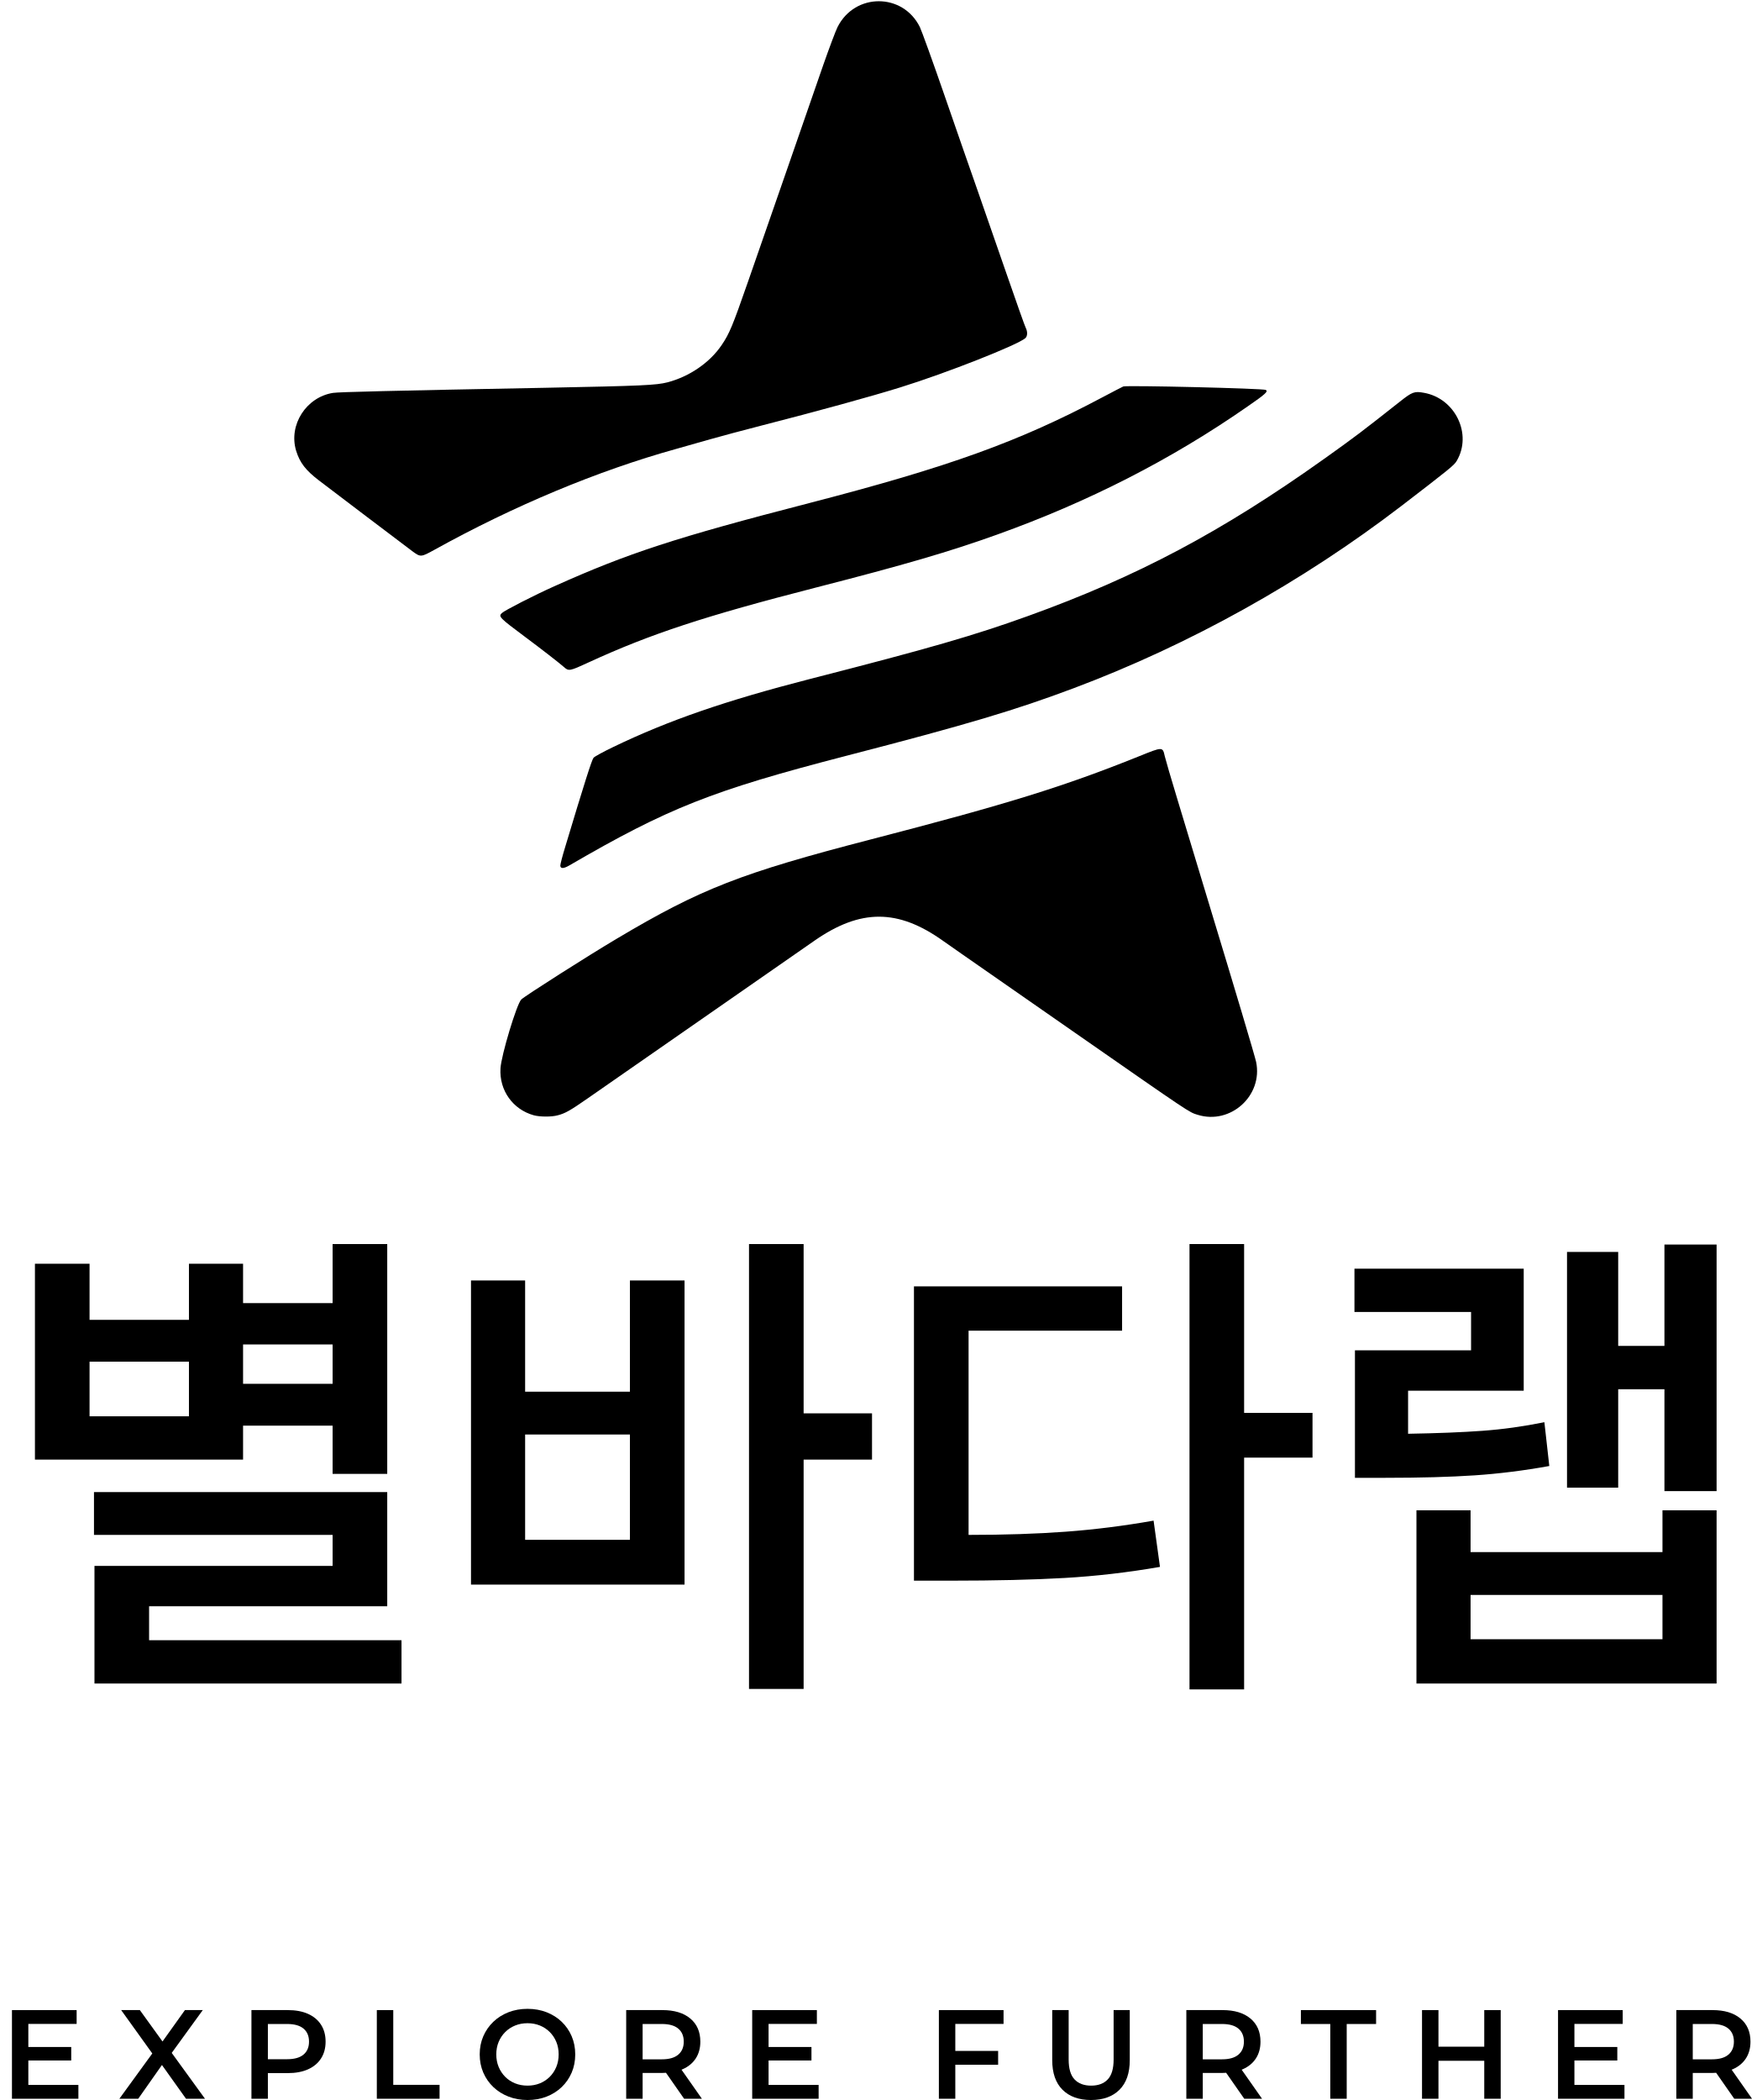
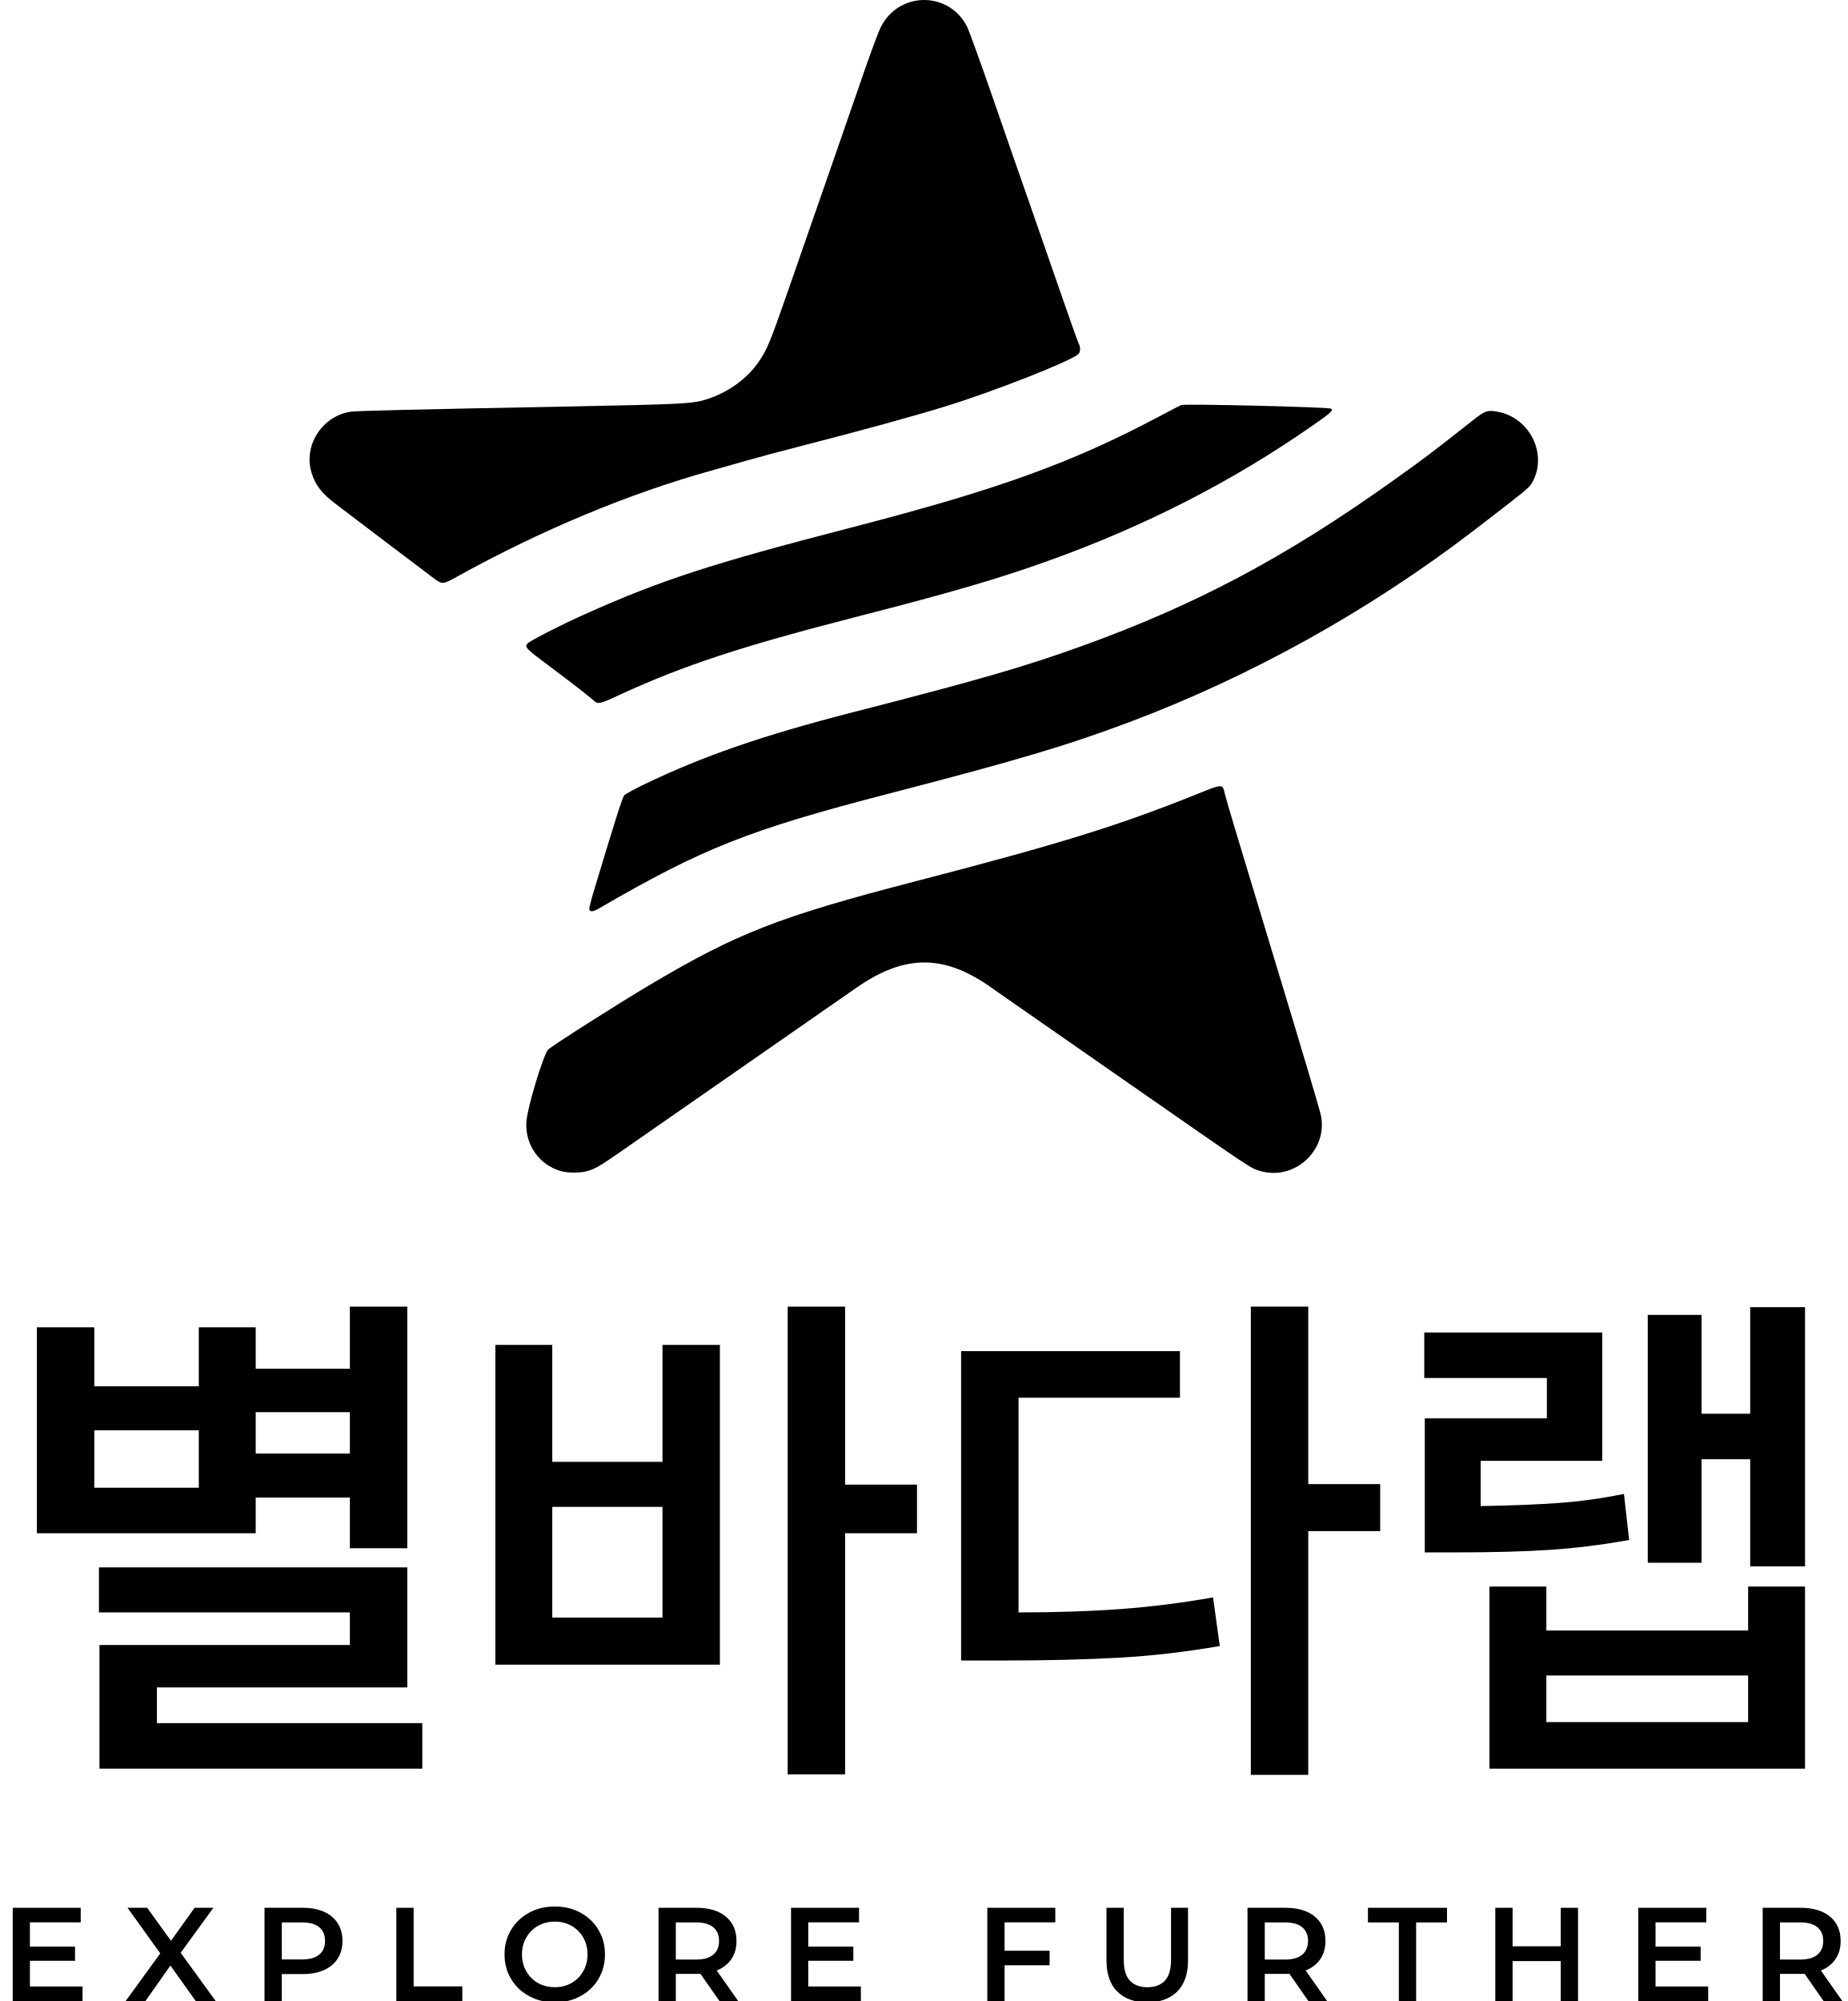
- <svg xmlns="http://www.w3.org/2000/svg" viewBox="0 0 446.34 532.78" width="446" height="533" role="img" aria-label="BYULBADA LAB">
+ <svg xmlns="http://www.w3.org/2000/svg" viewBox="0 0 446.34 483.44" width="446" height="483" role="img" aria-label="BYULBADA LAB">
  <g transform="translate(47.8294,-19.635) scale(0.258951)">
    <path d="M339.0,1168.6C318.4,1162.9 305.0,1144.1 306.3,1122.6C307.0,1109.8 322.3,1059.2 326.7,1055.0C330.4,1051.4 392.5,1011.9 420.5,995.3C502.9,946.3 542.3,931.0 670.0,897.9C804.3,863.1 858.7,846.2 932.6,816.5C956.1,807.0 955.9,807.0 958.0,816.4C958.6,819.1 964.2,838.4 970.6,859.4C988.1,917.3 997.6,948.9 1003.0,966.5C1026.5,1043.8 1046.4,1110.5 1047.6,1116.2C1054.5,1149.3 1022.5,1178.2 990.2,1168.1C981.7,1165.5 984.5,1167.4 870.0,1087.7C813.1,1048.1 762.9,1013.2 758.5,1010.1C754.1,1007.1 746.0,1001.4 740.5,997.5C696.3,966.0 659.6,965.9 614.5,997.2C602.8,1005.3 414.9,1136.0 392.0,1151.9C374.9,1163.8 369.9,1166.7 362.5,1168.6C356.4,1170.3 345.0,1170.2 339.0,1168.6ZM220.1,615.5C216.7,613.0 196.1,597.4 174.2,580.8C152.4,564.2 131.8,548.6 128.5,546.1C115.3,536.1 109.4,528.5 105.8,516.7C98.2,491.5 115.6,464.2 142.0,460.0C147.9,459.1 197.8,457.9 350.0,455.0C445.8,453.1 458.9,452.5 470.3,449.6C491.8,443.9 511.6,430.3 523.2,413.2C530.9,401.9 533.9,394.6 549.1,351.0C556.8,328.7 574.2,278.8 587.7,240.0C601.1,201.2 617.0,155.5 622.9,138.5C628.9,121.4 635.2,104.6 637.0,101.1C654.0,67.4 701.0,67.4 717.7,101.1C719.4,104.6 730.4,134.9 742.0,168.5C753.6,202.1 768.1,243.7 774.2,261.0C780.2,278.3 793.0,315.2 802.7,343.0C812.3,370.8 820.8,394.7 821.6,396.2C823.5,399.9 823.4,404.4 821.2,406.3C813.9,412.9 743.7,440.6 698.5,454.6C670.3,463.4 616.4,478.2 562.5,492.0C544.9,496.5 522.2,502.6 512.0,505.5C501.8,508.4 486.8,512.7 478.5,515.0C401.6,536.4 319.5,570.7 241.5,613.9C228.3,621.2 227.9,621.2 220.1,615.5Z" fill="#000000" />
    <path d="M365.0,923.6C365.0,922.3 367.0,914.5 369.5,906.3C388.6,842.8 395.9,819.8 397.6,817.9C398.6,816.7 407.4,811.9 417.0,807.3C471.2,781.2 526.8,762.0 610.0,740.6C727.5,710.5 770.7,698.0 824.0,678.8C930.8,640.3 1014.0,596.2 1114.5,524.6C1145.5,502.5 1150.7,498.5 1188.5,468.7C1200.7,459.0 1202.9,458.2 1212.2,459.9C1242.9,465.3 1259.9,500.4 1244.4,526.7C1241.9,531.0 1237.4,534.6 1190.0,571.0C1092.7,645.5 982.4,706.9 869.1,749.5C811.1,771.3 764.1,785.3 645.5,816.0C513.5,850.2 470.9,867.1 373.5,923.7C368.1,926.8 365.0,926.8 365.0,923.6ZM368.3,728.7C363.5,724.5 346.1,711.0 330.5,699.4C305.3,680.6 304.1,679.4 307.6,676.0C310.3,673.4 339.3,658.5 359.5,649.5C431.4,617.2 478.3,601.9 609.5,568.0C746.3,532.6 815.2,507.7 896.3,464.6C906.9,459.0 916.3,454.1 917.3,453.7C920.8,452.4 1054.8,455.6 1057.1,457.1C1059.6,458.6 1056.9,461.1 1039.4,473.2C964.6,525.3 883.3,566.8 793.5,599.0C747.0,615.7 702.5,628.7 615.5,651.0C506.8,678.9 453.6,696.4 393.3,724.1C373.8,733.1 373.3,733.2 368.3,728.7Z" fill="#000000" />
  </g>
  <path d="M98.375 374.056H84.5V361.806H61.75V370.431H8.875V320.681H22.75V334.931H48.0V320.681H61.75V330.681H84.5V315.681H98.375ZM98.375 407.681H37.875V416.306H102.0V427.306H24.0V397.431H84.5V389.556H23.875V378.681H98.375ZM48.0 359.431V345.556H22.75V359.431ZM84.5 351.181V341.181H61.75V351.181Z" fill="#000000" />
  <path d="M204.155 358.681H221.53V370.431H204.155V428.681H190.28V315.681H204.155ZM133.405 353.181H160.03V324.931H173.905V402.181H119.655V324.931H133.405ZM160.03 390.806V364.056H133.405V390.806Z" fill="#000000" />
  <path d="M316.06 358.556H333.435V369.931H316.06V428.806H302.185V315.681H316.06ZM285.06 337.681H246.06V389.556Q259.748 389.556 270.748 388.743Q281.748 387.931 293.06 385.931L294.685 397.681Q282.435 399.806 270.466 400.493Q258.498 401.181 241.56 401.181H232.185V326.431H285.06Z" fill="#000000" />
  <path d="M436.09 378.431H422.84V352.556H411.09V377.556H398.09V317.681H411.09V341.556H422.84V315.806H436.09ZM373.59 393.931H422.34V383.306H436.09V427.306H359.84V383.306H373.59ZM422.34 416.056V404.806H373.59V416.056ZM387.09 352.931H357.715V363.868Q368.84 363.681 376.59 363.118Q384.34 362.556 392.34 360.931L393.59 372.056Q383.903 373.806 374.621 374.431Q365.34 375.056 351.965 375.056H344.215V342.681H373.715V332.931H344.09V321.931H387.09Z" fill="#000000" />
-   <path d="M3.038 532.777V510.256H19.468V513.769H7.197V529.263H19.914V532.777ZM6.878 523.054V519.629H18.093V523.054Z" fill="#000000" />
-   <path d="M30.325 532.777 39.831 519.702 39.826 522.853 30.782 510.256H35.527L42.254 519.573L40.299 519.605L46.981 510.256H51.511L42.523 522.648V519.612L52.078 532.777H47.257L40.194 522.877L42.076 522.873L35.114 532.777Z" fill="#000000" />
-   <path d="M63.878 532.777V510.256H73.124Q76.109 510.256 78.255 511.215Q80.401 512.175 81.558 513.977Q82.715 515.779 82.715 518.273Q82.715 520.739 81.558 522.539Q80.401 524.339 78.255 525.301Q76.109 526.263 73.124 526.263H66.188L68.053 524.33V532.777ZM68.053 524.774 66.188 522.732H72.949Q75.702 522.732 77.103 521.562Q78.503 520.392 78.503 518.273Q78.503 516.126 77.103 514.956Q75.702 513.786 72.949 513.786H66.188L68.053 511.744Z" fill="#000000" />
-   <path d="M95.73 532.777V510.256H99.905V529.242H111.668V532.777Z" fill="#000000" />
-   <path d="M134.022 533.096Q131.404 533.096 129.177 532.227Q126.951 531.358 125.315 529.794Q123.68 528.229 122.773 526.122Q121.866 524.016 121.866 521.514Q121.866 519.013 122.773 516.909Q123.68 514.805 125.319 513.236Q126.958 511.666 129.174 510.802Q131.391 509.937 134.014 509.937Q136.641 509.937 138.848 510.797Q141.055 511.656 142.687 513.217Q144.32 514.777 145.227 516.891Q146.134 519.004 146.134 521.517Q146.134 524.03 145.227 526.144Q144.32 528.257 142.687 529.817Q141.055 531.376 138.848 532.236Q136.641 533.096 134.022 533.096ZM134.014 529.444Q135.72 529.444 137.157 528.857Q138.595 528.271 139.663 527.201Q140.73 526.131 141.327 524.685Q141.923 523.239 141.923 521.508Q141.923 519.777 141.33 518.342Q140.737 516.906 139.668 515.835Q138.598 514.763 137.159 514.176Q135.721 513.589 134.014 513.589Q132.308 513.589 130.863 514.177Q129.417 514.765 128.343 515.838Q127.269 516.911 126.673 518.349Q126.078 519.786 126.078 521.507Q126.078 523.228 126.672 524.674Q127.267 526.12 128.338 527.2Q129.41 528.279 130.859 528.861Q132.308 529.444 134.014 529.444Z" fill="#000000" />
-   <path d="M159.079 532.777V510.256H168.283Q172.791 510.256 175.353 512.386Q177.915 514.516 177.915 518.273Q177.915 520.739 176.759 522.523Q175.602 524.307 173.456 525.263Q171.309 526.218 168.325 526.218H161.389L163.254 524.33V532.777ZM173.792 532.777 168.09 524.601H172.576L178.314 532.777ZM163.254 524.774 161.389 522.76H168.15Q170.903 522.76 172.303 521.576Q173.704 520.392 173.704 518.273Q173.704 516.126 172.303 514.956Q170.903 513.786 168.15 513.786H161.389L163.254 511.744Z" fill="#000000" />
-   <path d="M191.091 532.777V510.256H207.521V513.769H195.25V529.263H207.967V532.777ZM194.931 523.054V519.629H206.146V523.054Z" fill="#000000" />
-   <path d="M238.515 532.777V510.256H254.944V513.769H242.69V532.777ZM242.343 524.141V520.628H253.569V524.141Z" fill="#000000" />
-   <path d="M277.16 533.096Q272.541 533.096 269.925 530.493Q267.31 527.89 267.31 522.95V510.256H271.485V522.809Q271.485 526.28 272.978 527.862Q274.472 529.444 277.197 529.444Q279.926 529.444 281.417 527.862Q282.908 526.28 282.908 522.809V510.256H287.011V522.95Q287.011 527.89 284.395 530.493Q281.78 533.096 277.16 533.096Z" fill="#000000" />
-   <path d="M301.381 532.777V510.256H310.585Q315.093 510.256 317.655 512.386Q320.218 514.516 320.218 518.273Q320.218 520.739 319.061 522.523Q317.905 524.307 315.758 525.263Q313.612 526.218 310.627 526.218H303.691L305.557 524.33V532.777ZM316.094 532.777 310.393 524.601H314.878L320.617 532.777ZM305.557 524.774 303.691 522.76H310.453Q313.206 522.76 314.606 521.576Q316.006 520.392 316.006 518.273Q316.006 516.126 314.606 514.956Q313.206 513.786 310.453 513.786H303.691L305.557 511.744Z" fill="#000000" />
-   <path d="M337.948 532.777V513.79H330.484V510.256H349.587V513.79H342.123V532.777Z" fill="#000000" />
-   <path d="M377.067 532.777V510.256H381.242V532.777ZM361.256 532.777V510.256H365.431V532.777ZM365.084 523.132V519.551H377.386V523.132Z" fill="#000000" />
-   <path d="M395.81 532.777V510.256H412.24V513.769H399.969V529.263H412.686V532.777ZM399.65 523.054V519.629H410.865V523.054Z" fill="#000000" />
-   <path d="M425.86 532.777V510.256H435.064Q439.571 510.256 442.134 512.386Q444.696 514.516 444.696 518.273Q444.696 520.739 443.54 522.523Q442.383 524.307 440.237 525.263Q438.09 526.218 435.105 526.218H428.17L430.035 524.33V532.777ZM440.573 532.777 434.871 524.601H439.357L445.095 532.777ZM430.035 524.774 428.17 522.76H434.931Q437.684 522.76 439.084 521.576Q440.485 520.392 440.485 518.273Q440.485 516.126 439.084 514.956Q437.684 513.786 434.931 513.786H428.17L430.035 511.744Z" fill="#000000" />
+   <path d="M3.038 483.445V460.924H19.468V464.437H7.197V479.931H19.914V483.445ZM6.878 473.722V470.297H18.093V473.722Z" fill="#000000" />
+   <path d="M30.325 483.445 39.831 470.37 39.826 473.521 30.782 460.924H35.527L42.254 470.241L40.299 470.273L46.981 460.924H51.511L42.523 473.316V470.281L52.078 483.445H47.257L40.194 473.545L42.076 473.541L35.114 483.445Z" fill="#000000" />
+   <path d="M63.878 483.445V460.924H73.124Q76.109 460.924 78.255 461.883Q80.401 462.843 81.558 464.645Q82.715 466.447 82.715 468.941Q82.715 471.407 81.558 473.207Q80.401 475.008 78.255 475.969Q76.109 476.931 73.124 476.931H66.188L68.053 474.998V483.445ZM68.053 475.442 66.188 473.4H72.949Q75.702 473.4 77.103 472.23Q78.503 471.06 78.503 468.941Q78.503 466.794 77.103 465.624Q75.702 464.454 72.949 464.454H66.188L68.053 462.412Z" fill="#000000" />
+   <path d="M95.73 483.445V460.924H99.905V479.91H111.668V483.445Z" fill="#000000" />
+   <path d="M134.022 483.764Q131.404 483.764 129.177 482.895Q126.951 482.026 125.315 480.462Q123.68 478.897 122.773 476.791Q121.866 474.684 121.866 472.182Q121.866 469.681 122.773 467.577Q123.68 465.473 125.319 463.904Q126.958 462.334 129.174 461.47Q131.391 460.605 134.014 460.605Q136.641 460.605 138.848 461.465Q141.055 462.324 142.687 463.885Q144.32 465.445 145.227 467.559Q146.134 469.672 146.134 472.185Q146.134 474.698 145.227 476.812Q144.32 478.925 142.687 480.485Q141.055 482.044 138.848 482.904Q136.641 483.764 134.022 483.764ZM134.014 480.112Q135.72 480.112 137.157 479.525Q138.595 478.939 139.663 477.869Q140.73 476.799 141.327 475.353Q141.923 473.907 141.923 472.176Q141.923 470.445 141.33 469.01Q140.737 467.574 139.668 466.503Q138.598 465.431 137.159 464.844Q135.721 464.257 134.014 464.257Q132.308 464.257 130.863 464.845Q129.417 465.433 128.343 466.506Q127.269 467.579 126.673 469.017Q126.078 470.455 126.078 472.175Q126.078 473.896 126.672 475.342Q127.267 476.788 128.338 477.868Q129.41 478.947 130.859 479.53Q132.308 480.112 134.014 480.112Z" fill="#000000" />
+   <path d="M159.079 483.445V460.924H168.283Q172.791 460.924 175.353 463.054Q177.915 465.184 177.915 468.941Q177.915 471.407 176.759 473.191Q175.602 474.975 173.456 475.931Q171.309 476.886 168.325 476.886H161.389L163.254 474.998V483.445ZM173.792 483.445 168.09 475.269H172.576L178.314 483.445ZM163.254 475.442 161.389 473.428H168.15Q170.903 473.428 172.303 472.244Q173.704 471.06 173.704 468.941Q173.704 466.794 172.303 465.624Q170.903 464.454 168.15 464.454H161.389L163.254 462.412Z" fill="#000000" />
+   <path d="M191.091 483.445V460.924H207.521V464.437H195.25V479.931H207.967V483.445ZM194.931 473.722V470.297H206.146V473.722Z" fill="#000000" />
+   <path d="M238.515 483.445V460.924H254.944V464.437H242.69V483.445ZM242.343 474.809V471.296H253.569V474.809Z" fill="#000000" />
+   <path d="M277.16 483.764Q272.541 483.764 269.925 481.161Q267.31 478.558 267.31 473.619V460.924H271.485V473.477Q271.485 476.948 272.978 478.53Q274.472 480.112 277.197 480.112Q279.926 480.112 281.417 478.53Q282.908 476.948 282.908 473.477V460.924H287.011V473.619Q287.011 478.558 284.395 481.161Q281.78 483.764 277.16 483.764Z" fill="#000000" />
+   <path d="M301.381 483.445V460.924H310.585Q315.093 460.924 317.655 463.054Q320.218 465.184 320.218 468.941Q320.218 471.407 319.061 473.191Q317.905 474.975 315.758 475.931Q313.612 476.886 310.627 476.886H303.691L305.557 474.998V483.445ZM316.094 483.445 310.393 475.269H314.878L320.617 483.445ZM305.557 475.442 303.691 473.428H310.453Q313.206 473.428 314.606 472.244Q316.006 471.06 316.006 468.941Q316.006 466.794 314.606 465.624Q313.206 464.454 310.453 464.454H303.691L305.557 462.412Z" fill="#000000" />
+   <path d="M337.948 483.445V464.458H330.484V460.924H349.587V464.458H342.123V483.445Z" fill="#000000" />
+   <path d="M377.067 483.445V460.924H381.242V483.445ZM361.256 483.445V460.924H365.431V483.445ZM365.084 473.8V470.219H377.386V473.8Z" fill="#000000" />
+   <path d="M395.81 483.445V460.924H412.24V464.437H399.969V479.931H412.686V483.445ZM399.65 473.722V470.297H410.865V473.722Z" fill="#000000" />
+   <path d="M425.86 483.445V460.924H435.064Q439.571 460.924 442.134 463.054Q444.696 465.184 444.696 468.941Q444.696 471.407 443.54 473.191Q442.383 474.975 440.237 475.931Q438.09 476.886 435.105 476.886H428.17L430.035 474.998V483.445ZM440.573 483.445 434.871 475.269H439.357L445.095 483.445ZM430.035 475.442 428.17 473.428H434.931Q437.684 473.428 439.084 472.244Q440.485 471.06 440.485 468.941Q440.485 466.794 439.084 465.624Q437.684 464.454 434.931 464.454H428.17L430.035 462.412Z" fill="#000000" />
</svg>
